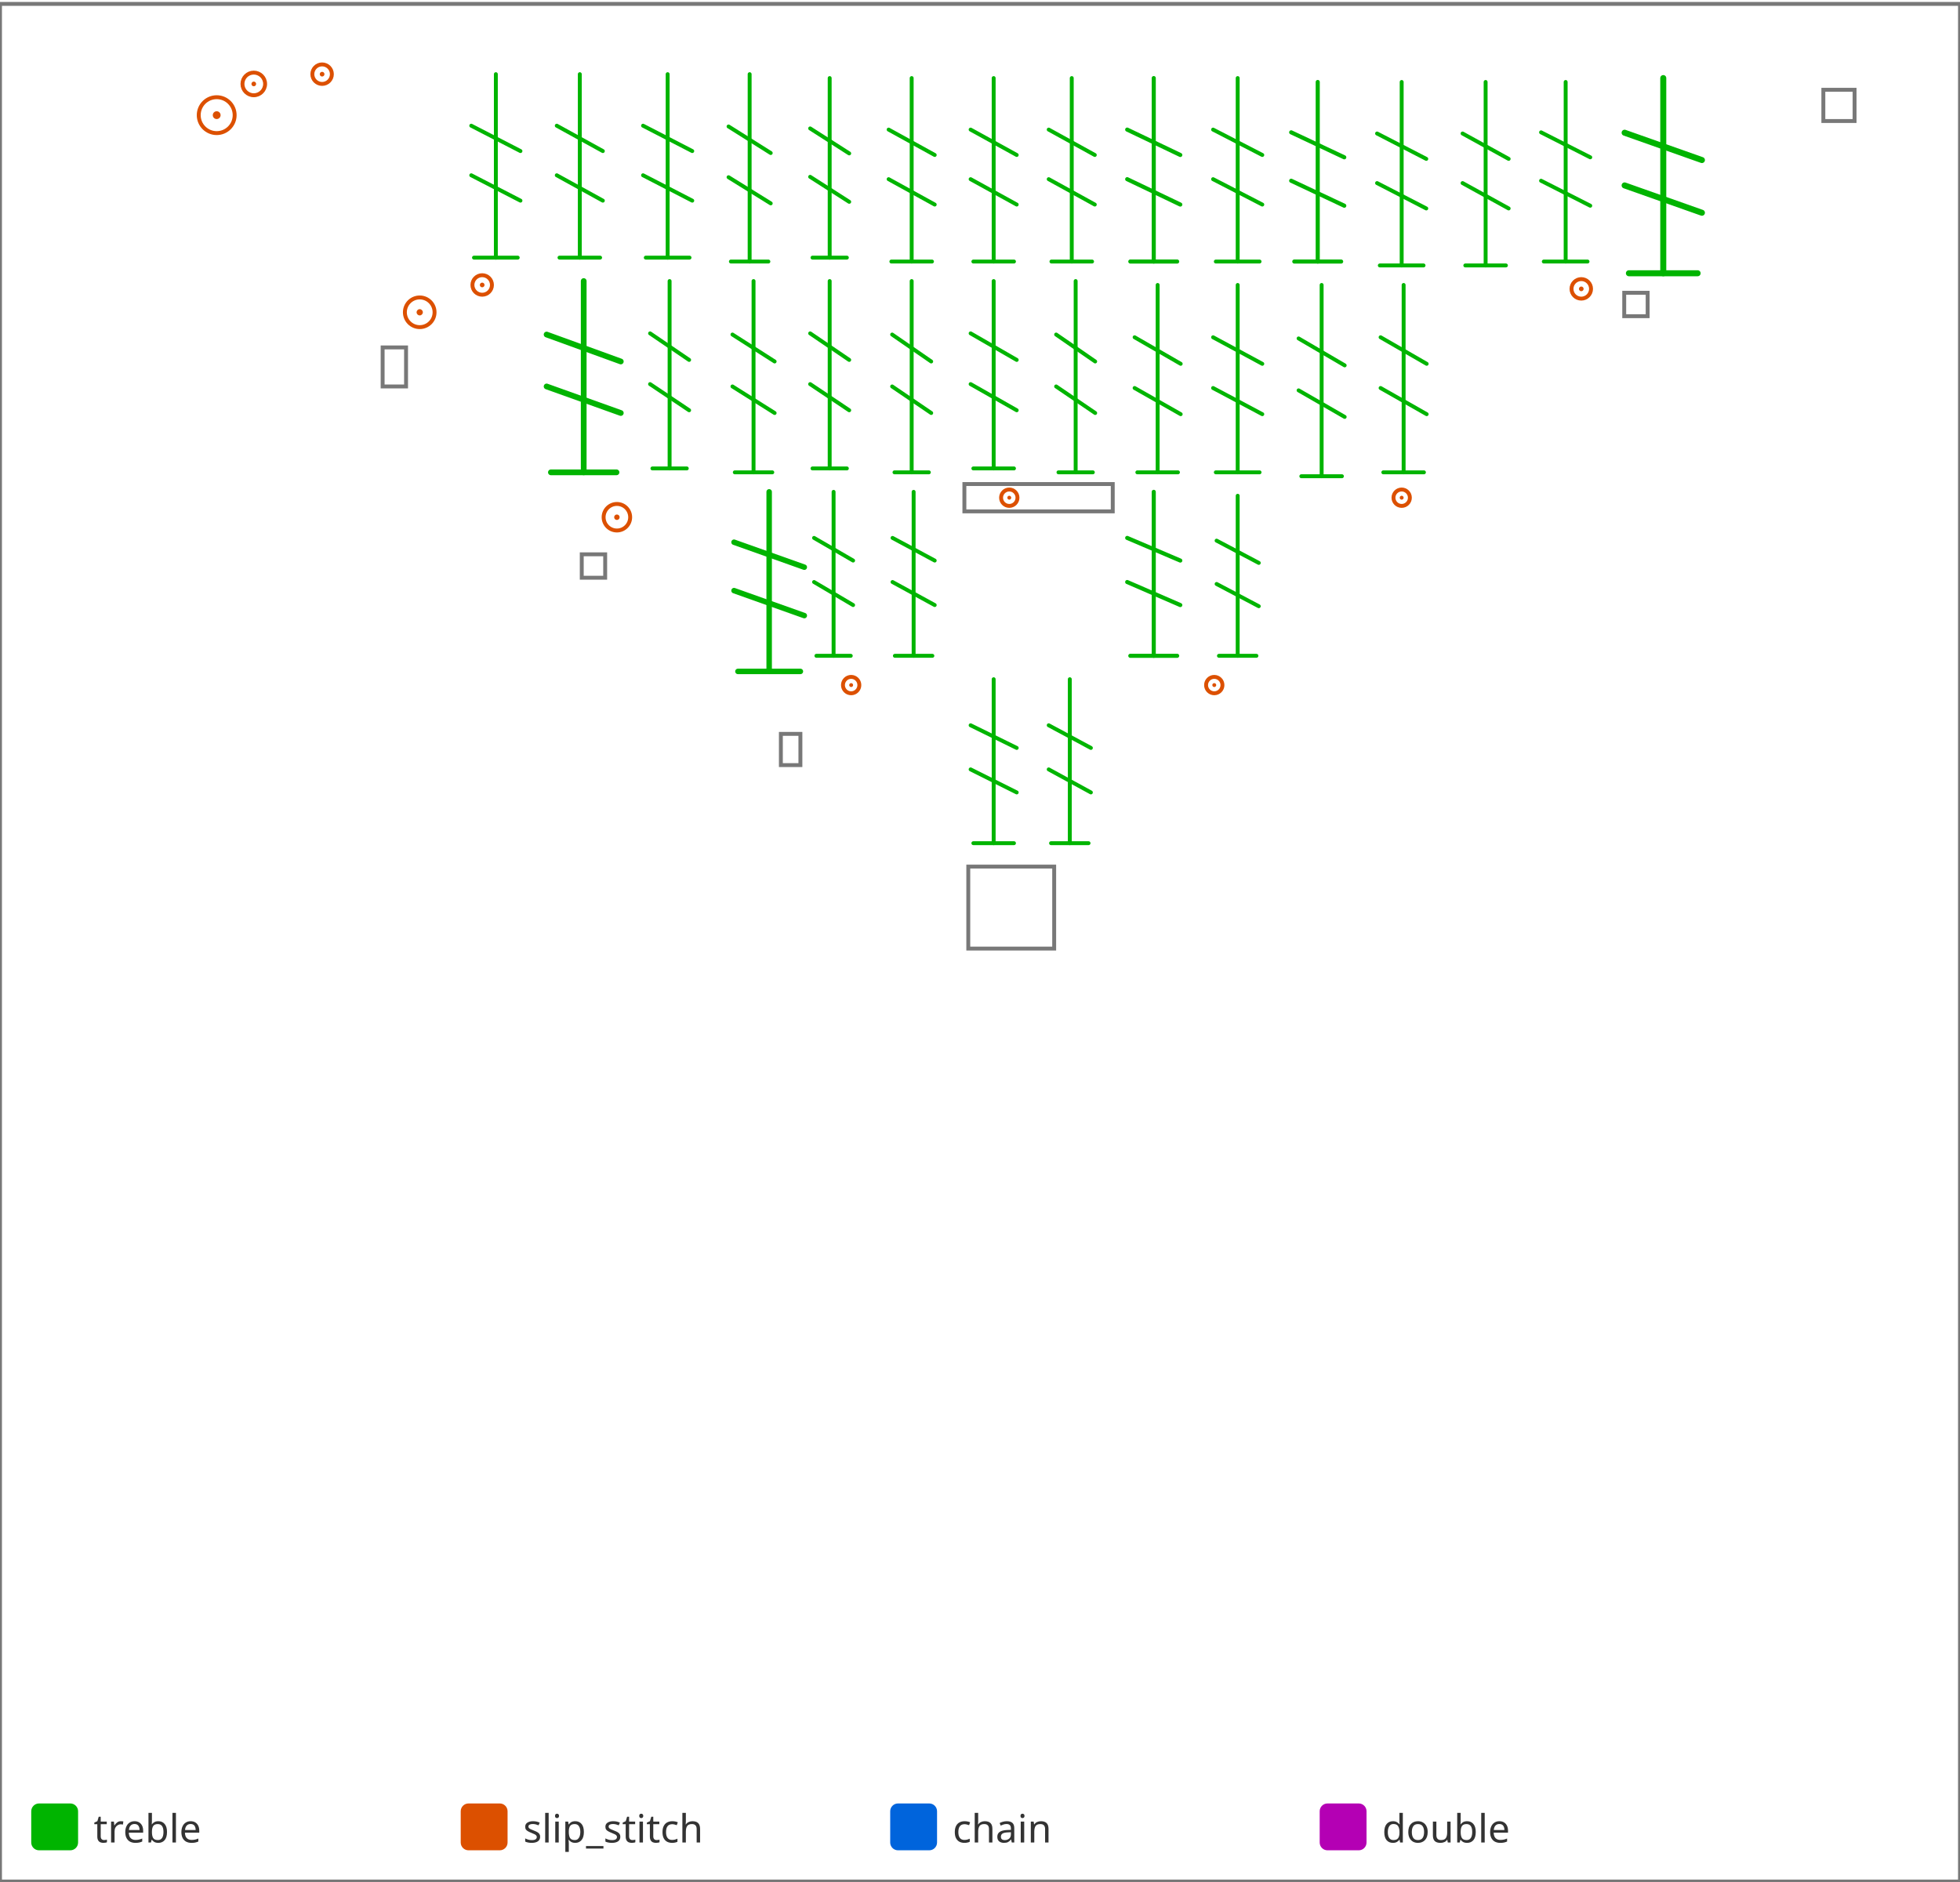
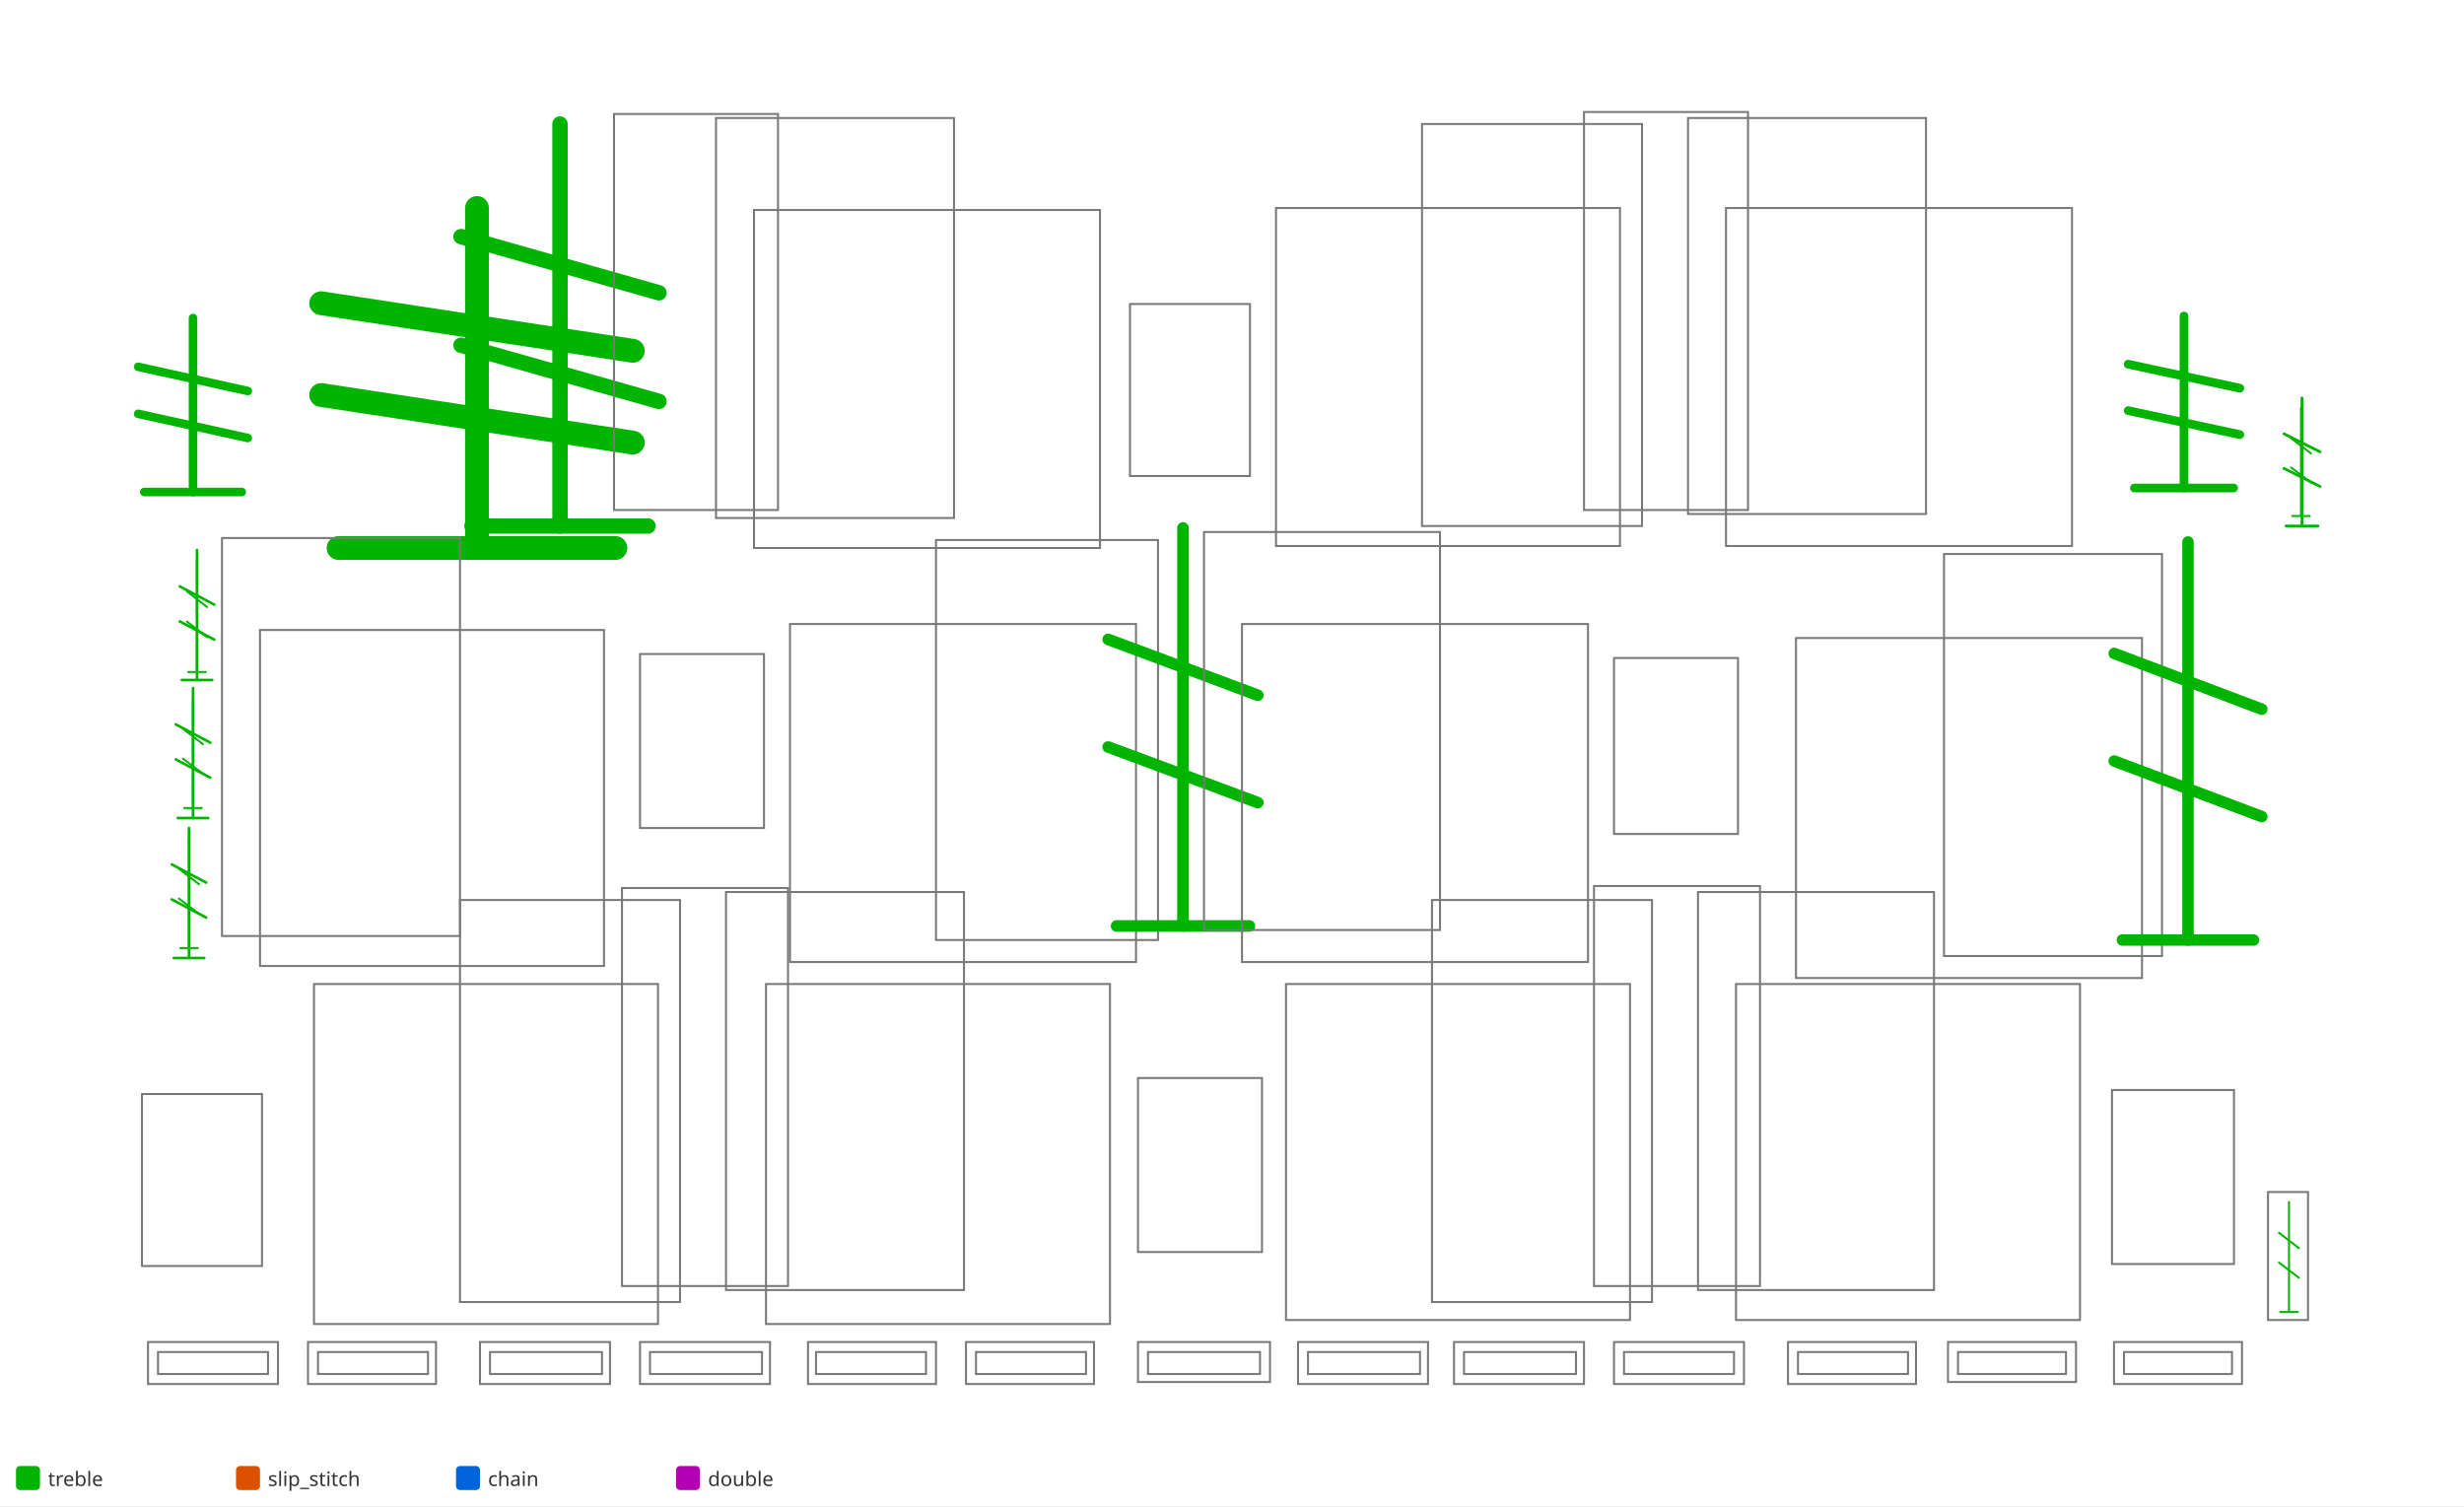
- <svg xmlns="http://www.w3.org/2000/svg" width="502" height="482" viewBox="0 0 502 482">
-   <rect width="502" height="482" fill="white" />
+ <svg xmlns="http://www.w3.org/2000/svg" width="1232" height="753" viewBox="0 0 1232 753">
+   <rect width="1232" height="753" fill="white" />
  <g id="symbols">
-     <g transform="translate(55.5,29.5)">
-       <circle cx="0" cy="0" r="4.6" stroke="#dc5000" stroke-width="1.00" stroke-linecap="round" fill="none" />
-       <circle cx="0" cy="0" r="1.0" fill="#dc5000" stroke="none" />
+     <g transform="translate(96.5,202.5)">
+       <line x1="0" y1="-43.5" x2="0" y2="43.5" stroke="#00b400" stroke-width="4.27" stroke-linecap="round" fill="none" />
+       <line x1="-27.4" y1="-19.1" x2="27.4" y2="-7.0" stroke="#00b400" stroke-width="4.27" stroke-linecap="round" fill="none" />
+       <line x1="-27.4" y1="4.4" x2="27.4" y2="16.5" stroke="#00b400" stroke-width="4.27" stroke-linecap="round" fill="none" />
+       <line x1="-24.4" y1="43.5" x2="24.4" y2="43.5" stroke="#00b400" stroke-width="4.27" stroke-linecap="round" fill="none" />
    </g>
-     <g transform="translate(65.0,21.5)">
-       <circle cx="0" cy="0" r="2.9" stroke="#dc5000" stroke-width="1.00" stroke-linecap="round" fill="none" />
-       <circle cx="0" cy="0" r="0.6" fill="#dc5000" stroke="none" />
+     <g transform="translate(238.5,189.0)">
+       <line x1="0" y1="-85.0" x2="0" y2="85.0" stroke="#00b400" stroke-width="11.90" stroke-linecap="round" fill="none" />
+       <line x1="-77.9" y1="-37.4" x2="77.9" y2="-13.6" stroke="#00b400" stroke-width="11.90" stroke-linecap="round" fill="none" />
+       <line x1="-77.9" y1="8.5" x2="77.9" y2="32.3" stroke="#00b400" stroke-width="11.90" stroke-linecap="round" fill="none" />
+       <line x1="-69.2" y1="85.0" x2="69.2" y2="85.0" stroke="#00b400" stroke-width="11.90" stroke-linecap="round" fill="none" />
    </g>
-     <g transform="translate(82.5,19.0)">
-       <circle cx="0" cy="0" r="2.5" stroke="#dc5000" stroke-width="1.00" stroke-linecap="round" fill="none" />
-       <circle cx="0" cy="0" r="0.6" fill="#dc5000" stroke="none" />
+     <g transform="translate(280.0,162.5)">
+       <line x1="0" y1="-100.5" x2="0" y2="100.5" stroke="#00b400" stroke-width="7.70" stroke-linecap="round" fill="none" />
+       <line x1="-49.5" y1="-44.2" x2="49.5" y2="-16.1" stroke="#00b400" stroke-width="7.70" stroke-linecap="round" fill="none" />
+       <line x1="-49.5" y1="10.1" x2="49.5" y2="38.2" stroke="#00b400" stroke-width="7.70" stroke-linecap="round" fill="none" />
+       <line x1="-44.0" y1="100.5" x2="44.0" y2="100.5" stroke="#00b400" stroke-width="7.70" stroke-linecap="round" fill="none" />
    </g>
-     <g transform="translate(127.0,42.5)">
-       <line x1="0" y1="-23.5" x2="0" y2="23.5" stroke="#00b400" stroke-width="1.00" stroke-linecap="round" fill="none" />
-       <line x1="-6.3" y1="-10.3" x2="6.3" y2="-3.8" stroke="#00b400" stroke-width="1.00" stroke-linecap="round" fill="none" />
-       <line x1="-6.3" y1="2.4" x2="6.3" y2="8.9" stroke="#00b400" stroke-width="1.00" stroke-linecap="round" fill="none" />
-       <line x1="-5.6" y1="23.5" x2="5.6" y2="23.5" stroke="#00b400" stroke-width="1.00" stroke-linecap="round" fill="none" />
+     <rect x="307.0" y="57.0" width="82" height="198" fill="none" stroke="#787878" stroke-width="1" />
+     <rect x="358.0" y="59.0" width="119" height="200" fill="none" stroke="#787878" stroke-width="1" />
+     <rect x="377.0" y="105.0" width="173" height="169" fill="none" stroke="#787878" stroke-width="1" />
+     <rect x="565.0" y="152.0" width="60" height="86" fill="none" stroke="#787878" stroke-width="1" />
+     <rect x="638.0" y="104.0" width="172" height="169" fill="none" stroke="#787878" stroke-width="1" />
+     <rect x="711.0" y="62.0" width="110" height="201" fill="none" stroke="#787878" stroke-width="1" />
+     <rect x="792.0" y="56.0" width="82" height="199" fill="none" stroke="#787878" stroke-width="1" />
+     <rect x="844.0" y="59.0" width="119" height="198" fill="none" stroke="#787878" stroke-width="1" />
+     <rect x="863.0" y="104.0" width="173" height="169" fill="none" stroke="#787878" stroke-width="1" />
+     <g transform="translate(1092.0,201.0)">
+       <line x1="0" y1="-43.0" x2="0" y2="43.0" stroke="#00b400" stroke-width="4.34" stroke-linecap="round" fill="none" />
+       <line x1="-27.9" y1="-18.9" x2="27.9" y2="-6.9" stroke="#00b400" stroke-width="4.34" stroke-linecap="round" fill="none" />
+       <line x1="-27.9" y1="4.3" x2="27.9" y2="16.3" stroke="#00b400" stroke-width="4.34" stroke-linecap="round" fill="none" />
+       <line x1="-24.8" y1="43.0" x2="24.8" y2="43.0" stroke="#00b400" stroke-width="4.34" stroke-linecap="round" fill="none" />
    </g>
-     <g transform="translate(148.5,42.5)">
-       <line x1="0" y1="-23.5" x2="0" y2="23.5" stroke="#00b400" stroke-width="1.00" stroke-linecap="round" fill="none" />
-       <line x1="-5.9" y1="-10.3" x2="5.9" y2="-3.8" stroke="#00b400" stroke-width="1.00" stroke-linecap="round" fill="none" />
-       <line x1="-5.9" y1="2.4" x2="5.9" y2="8.9" stroke="#00b400" stroke-width="1.00" stroke-linecap="round" fill="none" />
-       <line x1="-5.2" y1="23.5" x2="5.2" y2="23.5" stroke="#00b400" stroke-width="1.00" stroke-linecap="round" fill="none" />
+     <g transform="translate(1151.0,231.0)">
+       <line x1="0" y1="-32.0" x2="0" y2="32.0" stroke="#00b400" stroke-width="1.40" stroke-linecap="round" fill="none" />
+       <line x1="-9.0" y1="-14.1" x2="9.0" y2="-5.1" stroke="#00b400" stroke-width="1.40" stroke-linecap="round" fill="none" />
+       <line x1="-9.0" y1="3.2" x2="9.0" y2="12.2" stroke="#00b400" stroke-width="1.40" stroke-linecap="round" fill="none" />
+       <line x1="-8.0" y1="32.0" x2="8.0" y2="32.0" stroke="#00b400" stroke-width="1.40" stroke-linecap="round" fill="none" />
    </g>
-     <g transform="translate(171.0,42.5)">
-       <line x1="0" y1="-23.5" x2="0" y2="23.5" stroke="#00b400" stroke-width="1.00" stroke-linecap="round" fill="none" />
-       <line x1="-6.3" y1="-10.3" x2="6.3" y2="-3.8" stroke="#00b400" stroke-width="1.00" stroke-linecap="round" fill="none" />
-       <line x1="-6.3" y1="2.4" x2="6.3" y2="8.9" stroke="#00b400" stroke-width="1.00" stroke-linecap="round" fill="none" />
-       <line x1="-5.6" y1="23.5" x2="5.6" y2="23.5" stroke="#00b400" stroke-width="1.00" stroke-linecap="round" fill="none" />
+     <g transform="translate(1150.5,231.0)">
+       <line x1="0" y1="-27.0" x2="0" y2="27.0" stroke="#00b400" stroke-width="1.00" stroke-linecap="round" fill="none" />
+       <line x1="-5.0" y1="-11.9" x2="5.0" y2="-4.3" stroke="#00b400" stroke-width="1.00" stroke-linecap="round" fill="none" />
+       <line x1="-5.0" y1="2.7" x2="5.0" y2="10.3" stroke="#00b400" stroke-width="1.00" stroke-linecap="round" fill="none" />
+       <line x1="-4.4" y1="27.0" x2="4.4" y2="27.0" stroke="#00b400" stroke-width="1.00" stroke-linecap="round" fill="none" />
    </g>
-     <g transform="translate(192.0,43.0)">
-       <line x1="0" y1="-24.0" x2="0" y2="24.0" stroke="#00b400" stroke-width="1.00" stroke-linecap="round" fill="none" />
-       <line x1="-5.4" y1="-10.6" x2="5.4" y2="-3.8" stroke="#00b400" stroke-width="1.00" stroke-linecap="round" fill="none" />
-       <line x1="-5.4" y1="2.4" x2="5.4" y2="9.1" stroke="#00b400" stroke-width="1.00" stroke-linecap="round" fill="none" />
-       <line x1="-4.8" y1="24.0" x2="4.8" y2="24.0" stroke="#00b400" stroke-width="1.00" stroke-linecap="round" fill="none" />
+     <g transform="translate(98.5,307.5)">
+       <line x1="0" y1="-32.5" x2="0" y2="32.5" stroke="#00b400" stroke-width="1.33" stroke-linecap="round" fill="none" />
+       <line x1="-8.6" y1="-14.3" x2="8.6" y2="-5.2" stroke="#00b400" stroke-width="1.33" stroke-linecap="round" fill="none" />
+       <line x1="-8.6" y1="3.2" x2="8.6" y2="12.3" stroke="#00b400" stroke-width="1.33" stroke-linecap="round" fill="none" />
+       <line x1="-7.6" y1="32.5" x2="7.6" y2="32.5" stroke="#00b400" stroke-width="1.33" stroke-linecap="round" fill="none" />
    </g>
-     <g transform="translate(212.5,43.0)">
-       <line x1="0" y1="-23.0" x2="0" y2="23.0" stroke="#00b400" stroke-width="1.00" stroke-linecap="round" fill="none" />
-       <line x1="-5.0" y1="-10.1" x2="5.0" y2="-3.7" stroke="#00b400" stroke-width="1.00" stroke-linecap="round" fill="none" />
-       <line x1="-5.0" y1="2.3" x2="5.0" y2="8.7" stroke="#00b400" stroke-width="1.00" stroke-linecap="round" fill="none" />
-       <line x1="-4.4" y1="23.0" x2="4.4" y2="23.0" stroke="#00b400" stroke-width="1.00" stroke-linecap="round" fill="none" />
+     <g transform="translate(98.5,308.0)">
+       <line x1="0" y1="-28.0" x2="0" y2="28.0" stroke="#00b400" stroke-width="1.00" stroke-linecap="round" fill="none" />
+       <line x1="-5.0" y1="-12.3" x2="5.0" y2="-4.5" stroke="#00b400" stroke-width="1.00" stroke-linecap="round" fill="none" />
+       <line x1="-5.0" y1="2.8" x2="5.0" y2="10.6" stroke="#00b400" stroke-width="1.00" stroke-linecap="round" fill="none" />
+       <line x1="-4.4" y1="28.0" x2="4.4" y2="28.0" stroke="#00b400" stroke-width="1.00" stroke-linecap="round" fill="none" />
    </g>
-     <g transform="translate(233.5,43.5)">
-       <line x1="0" y1="-23.5" x2="0" y2="23.5" stroke="#00b400" stroke-width="1.00" stroke-linecap="round" fill="none" />
-       <line x1="-5.9" y1="-10.3" x2="5.9" y2="-3.8" stroke="#00b400" stroke-width="1.00" stroke-linecap="round" fill="none" />
-       <line x1="-5.9" y1="2.4" x2="5.9" y2="8.9" stroke="#00b400" stroke-width="1.00" stroke-linecap="round" fill="none" />
-       <line x1="-5.2" y1="23.5" x2="5.2" y2="23.5" stroke="#00b400" stroke-width="1.00" stroke-linecap="round" fill="none" />
+     <g transform="translate(94.5,446.5)">
+       <line x1="0" y1="-32.5" x2="0" y2="32.5" stroke="#00b400" stroke-width="1.33" stroke-linecap="round" fill="none" />
+       <line x1="-8.6" y1="-14.3" x2="8.6" y2="-5.2" stroke="#00b400" stroke-width="1.33" stroke-linecap="round" fill="none" />
+       <line x1="-8.6" y1="3.2" x2="8.6" y2="12.3" stroke="#00b400" stroke-width="1.33" stroke-linecap="round" fill="none" />
+       <line x1="-7.6" y1="32.5" x2="7.6" y2="32.5" stroke="#00b400" stroke-width="1.33" stroke-linecap="round" fill="none" />
    </g>
-     <g transform="translate(254.5,43.5)">
-       <line x1="0" y1="-23.5" x2="0" y2="23.5" stroke="#00b400" stroke-width="1.00" stroke-linecap="round" fill="none" />
-       <line x1="-5.9" y1="-10.3" x2="5.9" y2="-3.8" stroke="#00b400" stroke-width="1.00" stroke-linecap="round" fill="none" />
-       <line x1="-5.9" y1="2.4" x2="5.9" y2="8.9" stroke="#00b400" stroke-width="1.00" stroke-linecap="round" fill="none" />
-       <line x1="-5.2" y1="23.5" x2="5.2" y2="23.5" stroke="#00b400" stroke-width="1.00" stroke-linecap="round" fill="none" />
+     <g transform="translate(96.5,376.5)">
+       <line x1="0" y1="-32.5" x2="0" y2="32.5" stroke="#00b400" stroke-width="1.33" stroke-linecap="round" fill="none" />
+       <line x1="-8.6" y1="-14.3" x2="8.6" y2="-5.2" stroke="#00b400" stroke-width="1.33" stroke-linecap="round" fill="none" />
+       <line x1="-8.6" y1="3.2" x2="8.6" y2="12.3" stroke="#00b400" stroke-width="1.33" stroke-linecap="round" fill="none" />
+       <line x1="-7.6" y1="32.5" x2="7.6" y2="32.5" stroke="#00b400" stroke-width="1.33" stroke-linecap="round" fill="none" />
    </g>
-     <g transform="translate(274.5,43.5)">
-       <line x1="0" y1="-23.5" x2="0" y2="23.5" stroke="#00b400" stroke-width="1.00" stroke-linecap="round" fill="none" />
-       <line x1="-5.9" y1="-10.3" x2="5.9" y2="-3.8" stroke="#00b400" stroke-width="1.00" stroke-linecap="round" fill="none" />
-       <line x1="-5.9" y1="2.4" x2="5.9" y2="8.9" stroke="#00b400" stroke-width="1.00" stroke-linecap="round" fill="none" />
-       <line x1="-5.2" y1="23.5" x2="5.2" y2="23.5" stroke="#00b400" stroke-width="1.00" stroke-linecap="round" fill="none" />
+     <g transform="translate(94.5,446.5)">
+       <line x1="0" y1="-27.5" x2="0" y2="27.5" stroke="#00b400" stroke-width="1.00" stroke-linecap="round" fill="none" />
+       <line x1="-5.0" y1="-12.1" x2="5.0" y2="-4.4" stroke="#00b400" stroke-width="1.00" stroke-linecap="round" fill="none" />
+       <line x1="-5.0" y1="2.8" x2="5.0" y2="10.4" stroke="#00b400" stroke-width="1.00" stroke-linecap="round" fill="none" />
+       <line x1="-4.4" y1="27.5" x2="4.4" y2="27.5" stroke="#00b400" stroke-width="1.00" stroke-linecap="round" fill="none" />
    </g>
-     <g transform="translate(295.5,43.5)">
-       <line x1="0" y1="-23.5" x2="0" y2="23.5" stroke="#00b400" stroke-width="1.05" stroke-linecap="round" fill="none" />
-       <line x1="-6.8" y1="-10.3" x2="6.8" y2="-3.8" stroke="#00b400" stroke-width="1.05" stroke-linecap="round" fill="none" />
-       <line x1="-6.8" y1="2.4" x2="6.8" y2="8.9" stroke="#00b400" stroke-width="1.05" stroke-linecap="round" fill="none" />
-       <line x1="-6.0" y1="23.5" x2="6.0" y2="23.5" stroke="#00b400" stroke-width="1.05" stroke-linecap="round" fill="none" />
+     <g transform="translate(96.5,376.5)">
+       <line x1="0" y1="-27.5" x2="0" y2="27.5" stroke="#00b400" stroke-width="1.00" stroke-linecap="round" fill="none" />
+       <line x1="-5.0" y1="-12.1" x2="5.0" y2="-4.4" stroke="#00b400" stroke-width="1.00" stroke-linecap="round" fill="none" />
+       <line x1="-5.0" y1="2.8" x2="5.0" y2="10.4" stroke="#00b400" stroke-width="1.00" stroke-linecap="round" fill="none" />
+       <line x1="-4.4" y1="27.5" x2="4.4" y2="27.5" stroke="#00b400" stroke-width="1.00" stroke-linecap="round" fill="none" />
    </g>
-     <g transform="translate(317.0,43.5)">
-       <line x1="0" y1="-23.5" x2="0" y2="23.5" stroke="#00b400" stroke-width="1.00" stroke-linecap="round" fill="none" />
-       <line x1="-6.3" y1="-10.3" x2="6.3" y2="-3.8" stroke="#00b400" stroke-width="1.00" stroke-linecap="round" fill="none" />
-       <line x1="-6.3" y1="2.4" x2="6.3" y2="8.9" stroke="#00b400" stroke-width="1.00" stroke-linecap="round" fill="none" />
-       <line x1="-5.6" y1="23.5" x2="5.6" y2="23.5" stroke="#00b400" stroke-width="1.00" stroke-linecap="round" fill="none" />
+     <rect x="111.0" y="269.0" width="119" height="199" fill="none" stroke="#787878" stroke-width="1" />
+     <rect x="130.0" y="315.0" width="172" height="168" fill="none" stroke="#787878" stroke-width="1" />
+     <rect x="320.0" y="327.0" width="62" height="87" fill="none" stroke="#787878" stroke-width="1" />
+     <rect x="395.0" y="312.0" width="173" height="169" fill="none" stroke="#787878" stroke-width="1" />
+     <rect x="468.0" y="270.0" width="111" height="200" fill="none" stroke="#787878" stroke-width="1" />
+     <g transform="translate(591.5,363.5)">
+       <line x1="0" y1="-99.5" x2="0" y2="99.5" stroke="#00b400" stroke-width="5.81" stroke-linecap="round" fill="none" />
+       <line x1="-37.4" y1="-43.8" x2="37.4" y2="-15.9" stroke="#00b400" stroke-width="5.81" stroke-linecap="round" fill="none" />
+       <line x1="-37.4" y1="10.0" x2="37.4" y2="37.8" stroke="#00b400" stroke-width="5.81" stroke-linecap="round" fill="none" />
+       <line x1="-33.2" y1="99.5" x2="33.2" y2="99.5" stroke="#00b400" stroke-width="5.81" stroke-linecap="round" fill="none" />
    </g>
-     <g transform="translate(337.5,44.0)">
-       <line x1="0" y1="-23.0" x2="0" y2="23.0" stroke="#00b400" stroke-width="1.05" stroke-linecap="round" fill="none" />
-       <line x1="-6.8" y1="-10.1" x2="6.8" y2="-3.7" stroke="#00b400" stroke-width="1.05" stroke-linecap="round" fill="none" />
-       <line x1="-6.8" y1="2.3" x2="6.8" y2="8.7" stroke="#00b400" stroke-width="1.05" stroke-linecap="round" fill="none" />
-       <line x1="-6.0" y1="23.0" x2="6.0" y2="23.0" stroke="#00b400" stroke-width="1.05" stroke-linecap="round" fill="none" />
+     <rect x="602.0" y="266.0" width="118" height="199" fill="none" stroke="#787878" stroke-width="1" />
+     <rect x="621.0" y="312.0" width="173" height="169" fill="none" stroke="#787878" stroke-width="1" />
+     <rect x="807.0" y="329.0" width="62" height="88" fill="none" stroke="#787878" stroke-width="1" />
+     <rect x="898.0" y="319.0" width="173" height="170" fill="none" stroke="#787878" stroke-width="1" />
+     <rect x="972.0" y="277.0" width="109" height="201" fill="none" stroke="#787878" stroke-width="1" />
+     <g transform="translate(1094.0,370.5)">
+       <line x1="0" y1="-99.5" x2="0" y2="99.5" stroke="#00b400" stroke-width="5.74" stroke-linecap="round" fill="none" />
+       <line x1="-36.9" y1="-43.8" x2="36.9" y2="-15.9" stroke="#00b400" stroke-width="5.74" stroke-linecap="round" fill="none" />
+       <line x1="-36.9" y1="10.0" x2="36.9" y2="37.8" stroke="#00b400" stroke-width="5.74" stroke-linecap="round" fill="none" />
+       <line x1="-32.8" y1="99.5" x2="32.8" y2="99.5" stroke="#00b400" stroke-width="5.74" stroke-linecap="round" fill="none" />
    </g>
-     <g transform="translate(359.0,44.5)">
-       <line x1="0" y1="-23.5" x2="0" y2="23.5" stroke="#00b400" stroke-width="1.00" stroke-linecap="round" fill="none" />
-       <line x1="-6.3" y1="-10.3" x2="6.3" y2="-3.8" stroke="#00b400" stroke-width="1.00" stroke-linecap="round" fill="none" />
-       <line x1="-6.3" y1="2.4" x2="6.3" y2="8.9" stroke="#00b400" stroke-width="1.00" stroke-linecap="round" fill="none" />
-       <line x1="-5.6" y1="23.5" x2="5.6" y2="23.5" stroke="#00b400" stroke-width="1.00" stroke-linecap="round" fill="none" />
+     <rect x="71.0" y="547.0" width="60" height="86" fill="none" stroke="#787878" stroke-width="1" />
+     <rect x="157.0" y="492.0" width="172" height="170" fill="none" stroke="#787878" stroke-width="1" />
+     <rect x="230.0" y="450.0" width="110" height="201" fill="none" stroke="#787878" stroke-width="1" />
+     <rect x="311.0" y="444.0" width="83" height="199" fill="none" stroke="#787878" stroke-width="1" />
+     <rect x="363.0" y="446.0" width="119" height="199" fill="none" stroke="#787878" stroke-width="1" />
+     <rect x="383.0" y="492.0" width="172" height="170" fill="none" stroke="#787878" stroke-width="1" />
+     <rect x="569.0" y="539.0" width="62" height="87" fill="none" stroke="#787878" stroke-width="1" />
+     <rect x="643.0" y="492.0" width="172" height="168" fill="none" stroke="#787878" stroke-width="1" />
+     <rect x="716.0" y="450.0" width="110" height="201" fill="none" stroke="#787878" stroke-width="1" />
+     <rect x="797.0" y="443.0" width="83" height="200" fill="none" stroke="#787878" stroke-width="1" />
+     <rect x="849.0" y="446.0" width="118" height="199" fill="none" stroke="#787878" stroke-width="1" />
+     <rect x="868.0" y="492.0" width="172" height="168" fill="none" stroke="#787878" stroke-width="1" />
+     <rect x="1056.0" y="545.0" width="61" height="87" fill="none" stroke="#787878" stroke-width="1" />
+     <rect x="1134.0" y="596.0" width="20" height="64" fill="none" stroke="#787878" stroke-width="1" />
+     <g transform="translate(1144.5,628.5)">
+       <line x1="0" y1="-27.5" x2="0" y2="27.5" stroke="#00b400" stroke-width="1.00" stroke-linecap="round" fill="none" />
+       <line x1="-5.0" y1="-12.1" x2="5.0" y2="-4.4" stroke="#00b400" stroke-width="1.00" stroke-linecap="round" fill="none" />
+       <line x1="-5.0" y1="2.8" x2="5.0" y2="10.4" stroke="#00b400" stroke-width="1.00" stroke-linecap="round" fill="none" />
+       <line x1="-4.4" y1="27.5" x2="4.4" y2="27.5" stroke="#00b400" stroke-width="1.00" stroke-linecap="round" fill="none" />
    </g>
-     <g transform="translate(380.5,44.5)">
-       <line x1="0" y1="-23.5" x2="0" y2="23.5" stroke="#00b400" stroke-width="1.00" stroke-linecap="round" fill="none" />
-       <line x1="-5.9" y1="-10.3" x2="5.9" y2="-3.8" stroke="#00b400" stroke-width="1.00" stroke-linecap="round" fill="none" />
-       <line x1="-5.9" y1="2.4" x2="5.9" y2="8.9" stroke="#00b400" stroke-width="1.00" stroke-linecap="round" fill="none" />
-       <line x1="-5.2" y1="23.5" x2="5.2" y2="23.5" stroke="#00b400" stroke-width="1.00" stroke-linecap="round" fill="none" />
-     </g>
-     <g transform="translate(401.0,44.0)">
-       <line x1="0" y1="-23.0" x2="0" y2="23.0" stroke="#00b400" stroke-width="1.00" stroke-linecap="round" fill="none" />
-       <line x1="-6.3" y1="-10.1" x2="6.3" y2="-3.7" stroke="#00b400" stroke-width="1.00" stroke-linecap="round" fill="none" />
-       <line x1="-6.3" y1="2.3" x2="6.3" y2="8.7" stroke="#00b400" stroke-width="1.00" stroke-linecap="round" fill="none" />
-       <line x1="-5.6" y1="23.0" x2="5.6" y2="23.0" stroke="#00b400" stroke-width="1.00" stroke-linecap="round" fill="none" />
-     </g>
-     <g transform="translate(426.0,45.0)">
-       <line x1="0" y1="-25.0" x2="0" y2="25.0" stroke="#00b400" stroke-width="1.54" stroke-linecap="round" fill="none" />
-       <line x1="-9.9" y1="-11.0" x2="9.9" y2="-4.0" stroke="#00b400" stroke-width="1.54" stroke-linecap="round" fill="none" />
-       <line x1="-9.9" y1="2.5" x2="9.9" y2="9.5" stroke="#00b400" stroke-width="1.54" stroke-linecap="round" fill="none" />
-       <line x1="-8.8" y1="25.0" x2="8.8" y2="25.0" stroke="#00b400" stroke-width="1.54" stroke-linecap="round" fill="none" />
-     </g>
-     <rect x="467.0" y="23.0" width="8" height="8" fill="none" stroke="#787878" stroke-width="1" />
-     <rect x="98.0" y="89.0" width="6" height="10" fill="none" stroke="#787878" stroke-width="1" />
-     <g transform="translate(107.5,80.0)">
-       <circle cx="0" cy="0" r="3.8" stroke="#dc5000" stroke-width="1.00" stroke-linecap="round" fill="none" />
-       <circle cx="0" cy="0" r="0.8" fill="#dc5000" stroke="none" />
-     </g>
-     <g transform="translate(123.5,73.0)">
-       <circle cx="0" cy="0" r="2.5" stroke="#dc5000" stroke-width="1.00" stroke-linecap="round" fill="none" />
-       <circle cx="0" cy="0" r="0.6" fill="#dc5000" stroke="none" />
-     </g>
-     <g transform="translate(149.5,96.5)">
-       <line x1="0" y1="-24.5" x2="0" y2="24.5" stroke="#00b400" stroke-width="1.47" stroke-linecap="round" fill="none" />
-       <line x1="-9.5" y1="-10.8" x2="9.5" y2="-3.9" stroke="#00b400" stroke-width="1.47" stroke-linecap="round" fill="none" />
-       <line x1="-9.5" y1="2.5" x2="9.5" y2="9.3" stroke="#00b400" stroke-width="1.47" stroke-linecap="round" fill="none" />
-       <line x1="-8.4" y1="24.5" x2="8.4" y2="24.5" stroke="#00b400" stroke-width="1.47" stroke-linecap="round" fill="none" />
-     </g>
-     <g transform="translate(171.5,96.0)">
-       <line x1="0" y1="-24.0" x2="0" y2="24.0" stroke="#00b400" stroke-width="1.00" stroke-linecap="round" fill="none" />
-       <line x1="-5.0" y1="-10.6" x2="5.0" y2="-3.8" stroke="#00b400" stroke-width="1.00" stroke-linecap="round" fill="none" />
-       <line x1="-5.0" y1="2.4" x2="5.0" y2="9.1" stroke="#00b400" stroke-width="1.00" stroke-linecap="round" fill="none" />
-       <line x1="-4.4" y1="24.0" x2="4.4" y2="24.0" stroke="#00b400" stroke-width="1.00" stroke-linecap="round" fill="none" />
-     </g>
-     <g transform="translate(193.0,96.5)">
-       <line x1="0" y1="-24.5" x2="0" y2="24.5" stroke="#00b400" stroke-width="1.00" stroke-linecap="round" fill="none" />
-       <line x1="-5.4" y1="-10.8" x2="5.4" y2="-3.9" stroke="#00b400" stroke-width="1.00" stroke-linecap="round" fill="none" />
-       <line x1="-5.4" y1="2.5" x2="5.4" y2="9.3" stroke="#00b400" stroke-width="1.00" stroke-linecap="round" fill="none" />
-       <line x1="-4.8" y1="24.5" x2="4.8" y2="24.5" stroke="#00b400" stroke-width="1.00" stroke-linecap="round" fill="none" />
-     </g>
-     <g transform="translate(212.5,96.0)">
-       <line x1="0" y1="-24.0" x2="0" y2="24.0" stroke="#00b400" stroke-width="1.00" stroke-linecap="round" fill="none" />
-       <line x1="-5.0" y1="-10.6" x2="5.0" y2="-3.8" stroke="#00b400" stroke-width="1.00" stroke-linecap="round" fill="none" />
-       <line x1="-5.0" y1="2.4" x2="5.0" y2="9.1" stroke="#00b400" stroke-width="1.00" stroke-linecap="round" fill="none" />
-       <line x1="-4.4" y1="24.0" x2="4.4" y2="24.0" stroke="#00b400" stroke-width="1.00" stroke-linecap="round" fill="none" />
-     </g>
-     <g transform="translate(233.5,96.5)">
-       <line x1="0" y1="-24.5" x2="0" y2="24.5" stroke="#00b400" stroke-width="1.00" stroke-linecap="round" fill="none" />
-       <line x1="-5.0" y1="-10.8" x2="5.0" y2="-3.9" stroke="#00b400" stroke-width="1.00" stroke-linecap="round" fill="none" />
-       <line x1="-5.0" y1="2.5" x2="5.0" y2="9.3" stroke="#00b400" stroke-width="1.00" stroke-linecap="round" fill="none" />
-       <line x1="-4.4" y1="24.5" x2="4.4" y2="24.5" stroke="#00b400" stroke-width="1.00" stroke-linecap="round" fill="none" />
-     </g>
-     <g transform="translate(254.5,96.0)">
-       <line x1="0" y1="-24.0" x2="0" y2="24.0" stroke="#00b400" stroke-width="1.00" stroke-linecap="round" fill="none" />
-       <line x1="-5.9" y1="-10.6" x2="5.9" y2="-3.8" stroke="#00b400" stroke-width="1.00" stroke-linecap="round" fill="none" />
-       <line x1="-5.9" y1="2.4" x2="5.9" y2="9.1" stroke="#00b400" stroke-width="1.00" stroke-linecap="round" fill="none" />
-       <line x1="-5.2" y1="24.0" x2="5.2" y2="24.0" stroke="#00b400" stroke-width="1.00" stroke-linecap="round" fill="none" />
-     </g>
-     <g transform="translate(275.5,96.5)">
-       <line x1="0" y1="-24.5" x2="0" y2="24.5" stroke="#00b400" stroke-width="1.00" stroke-linecap="round" fill="none" />
-       <line x1="-5.0" y1="-10.8" x2="5.0" y2="-3.9" stroke="#00b400" stroke-width="1.00" stroke-linecap="round" fill="none" />
-       <line x1="-5.0" y1="2.5" x2="5.0" y2="9.3" stroke="#00b400" stroke-width="1.00" stroke-linecap="round" fill="none" />
-       <line x1="-4.4" y1="24.5" x2="4.4" y2="24.5" stroke="#00b400" stroke-width="1.00" stroke-linecap="round" fill="none" />
-     </g>
-     <g transform="translate(296.5,97.0)">
-       <line x1="0" y1="-24.0" x2="0" y2="24.0" stroke="#00b400" stroke-width="1.00" stroke-linecap="round" fill="none" />
-       <line x1="-5.9" y1="-10.6" x2="5.9" y2="-3.8" stroke="#00b400" stroke-width="1.00" stroke-linecap="round" fill="none" />
-       <line x1="-5.9" y1="2.4" x2="5.9" y2="9.1" stroke="#00b400" stroke-width="1.00" stroke-linecap="round" fill="none" />
-       <line x1="-5.2" y1="24.0" x2="5.2" y2="24.0" stroke="#00b400" stroke-width="1.00" stroke-linecap="round" fill="none" />
-     </g>
-     <g transform="translate(317.0,97.0)">
-       <line x1="0" y1="-24.0" x2="0" y2="24.0" stroke="#00b400" stroke-width="1.00" stroke-linecap="round" fill="none" />
-       <line x1="-6.3" y1="-10.6" x2="6.3" y2="-3.8" stroke="#00b400" stroke-width="1.00" stroke-linecap="round" fill="none" />
-       <line x1="-6.3" y1="2.4" x2="6.3" y2="9.1" stroke="#00b400" stroke-width="1.00" stroke-linecap="round" fill="none" />
-       <line x1="-5.6" y1="24.0" x2="5.6" y2="24.0" stroke="#00b400" stroke-width="1.00" stroke-linecap="round" fill="none" />
-     </g>
-     <g transform="translate(338.5,97.5)">
-       <line x1="0" y1="-24.5" x2="0" y2="24.5" stroke="#00b400" stroke-width="1.00" stroke-linecap="round" fill="none" />
-       <line x1="-5.9" y1="-10.8" x2="5.9" y2="-3.9" stroke="#00b400" stroke-width="1.00" stroke-linecap="round" fill="none" />
-       <line x1="-5.9" y1="2.5" x2="5.9" y2="9.3" stroke="#00b400" stroke-width="1.00" stroke-linecap="round" fill="none" />
-       <line x1="-5.2" y1="24.5" x2="5.2" y2="24.5" stroke="#00b400" stroke-width="1.00" stroke-linecap="round" fill="none" />
-     </g>
-     <g transform="translate(359.5,97.0)">
-       <line x1="0" y1="-24.0" x2="0" y2="24.0" stroke="#00b400" stroke-width="1.00" stroke-linecap="round" fill="none" />
-       <line x1="-5.9" y1="-10.6" x2="5.9" y2="-3.8" stroke="#00b400" stroke-width="1.00" stroke-linecap="round" fill="none" />
-       <line x1="-5.9" y1="2.4" x2="5.9" y2="9.1" stroke="#00b400" stroke-width="1.00" stroke-linecap="round" fill="none" />
-       <line x1="-5.2" y1="24.0" x2="5.2" y2="24.0" stroke="#00b400" stroke-width="1.00" stroke-linecap="round" fill="none" />
-     </g>
-     <g transform="translate(405.0,74.0)">
-       <circle cx="0" cy="0" r="2.5" stroke="#dc5000" stroke-width="1.00" stroke-linecap="round" fill="none" />
-       <circle cx="0" cy="0" r="0.6" fill="#dc5000" stroke="none" />
-     </g>
-     <rect x="416.0" y="75.0" width="6" height="6" fill="none" stroke="#787878" stroke-width="1" />
-     <rect x="149.0" y="142.0" width="6" height="6" fill="none" stroke="#787878" stroke-width="1" />
-     <g transform="translate(158.0,132.5)">
-       <circle cx="0" cy="0" r="3.4" stroke="#dc5000" stroke-width="1.00" stroke-linecap="round" fill="none" />
-       <circle cx="0" cy="0" r="0.7" fill="#dc5000" stroke="none" />
-     </g>
-     <g transform="translate(197.0,149.0)">
-       <line x1="0" y1="-23.0" x2="0" y2="23.0" stroke="#00b400" stroke-width="1.40" stroke-linecap="round" fill="none" />
-       <line x1="-9.0" y1="-10.1" x2="9.0" y2="-3.7" stroke="#00b400" stroke-width="1.40" stroke-linecap="round" fill="none" />
-       <line x1="-9.0" y1="2.3" x2="9.0" y2="8.7" stroke="#00b400" stroke-width="1.40" stroke-linecap="round" fill="none" />
-       <line x1="-8.0" y1="23.0" x2="8.0" y2="23.0" stroke="#00b400" stroke-width="1.40" stroke-linecap="round" fill="none" />
-     </g>
-     <g transform="translate(213.5,147.0)">
-       <line x1="0" y1="-21.0" x2="0" y2="21.0" stroke="#00b400" stroke-width="1.00" stroke-linecap="round" fill="none" />
-       <line x1="-5.0" y1="-9.2" x2="5.0" y2="-3.4" stroke="#00b400" stroke-width="1.00" stroke-linecap="round" fill="none" />
-       <line x1="-5.0" y1="2.1" x2="5.0" y2="8.0" stroke="#00b400" stroke-width="1.00" stroke-linecap="round" fill="none" />
-       <line x1="-4.4" y1="21.0" x2="4.4" y2="21.0" stroke="#00b400" stroke-width="1.00" stroke-linecap="round" fill="none" />
-     </g>
-     <g transform="translate(234.0,147.0)">
-       <line x1="0" y1="-21.0" x2="0" y2="21.0" stroke="#00b400" stroke-width="1.00" stroke-linecap="round" fill="none" />
-       <line x1="-5.4" y1="-9.2" x2="5.4" y2="-3.4" stroke="#00b400" stroke-width="1.00" stroke-linecap="round" fill="none" />
-       <line x1="-5.4" y1="2.1" x2="5.4" y2="8.0" stroke="#00b400" stroke-width="1.00" stroke-linecap="round" fill="none" />
-       <line x1="-4.8" y1="21.0" x2="4.8" y2="21.0" stroke="#00b400" stroke-width="1.00" stroke-linecap="round" fill="none" />
-     </g>
-     <rect x="247.0" y="124.0" width="38" height="7" fill="none" stroke="#787878" stroke-width="1" />
-     <g transform="translate(258.5,127.5)">
-       <circle cx="0" cy="0" r="2.1" stroke="#dc5000" stroke-width="1.00" stroke-linecap="round" fill="none" />
-       <circle cx="0" cy="0" r="0.5" fill="#dc5000" stroke="none" />
-     </g>
-     <g transform="translate(295.5,147.0)">
-       <line x1="0" y1="-21.0" x2="0" y2="21.0" stroke="#00b400" stroke-width="1.05" stroke-linecap="round" fill="none" />
-       <line x1="-6.8" y1="-9.2" x2="6.8" y2="-3.4" stroke="#00b400" stroke-width="1.05" stroke-linecap="round" fill="none" />
-       <line x1="-6.8" y1="2.1" x2="6.8" y2="8.0" stroke="#00b400" stroke-width="1.05" stroke-linecap="round" fill="none" />
-       <line x1="-6.0" y1="21.0" x2="6.0" y2="21.0" stroke="#00b400" stroke-width="1.05" stroke-linecap="round" fill="none" />
-     </g>
-     <g transform="translate(317.0,147.5)">
-       <line x1="0" y1="-20.5" x2="0" y2="20.5" stroke="#00b400" stroke-width="1.00" stroke-linecap="round" fill="none" />
-       <line x1="-5.4" y1="-9.0" x2="5.4" y2="-3.3" stroke="#00b400" stroke-width="1.00" stroke-linecap="round" fill="none" />
-       <line x1="-5.4" y1="2.1" x2="5.4" y2="7.8" stroke="#00b400" stroke-width="1.00" stroke-linecap="round" fill="none" />
-       <line x1="-4.8" y1="20.5" x2="4.8" y2="20.5" stroke="#00b400" stroke-width="1.00" stroke-linecap="round" fill="none" />
-     </g>
-     <g transform="translate(359.0,127.5)">
-       <circle cx="0" cy="0" r="2.1" stroke="#dc5000" stroke-width="1.00" stroke-linecap="round" fill="none" />
-       <circle cx="0" cy="0" r="0.5" fill="#dc5000" stroke="none" />
-     </g>
-     <rect x="200.0" y="188.0" width="5" height="8" fill="none" stroke="#787878" stroke-width="1" />
-     <g transform="translate(218.0,175.5)">
-       <circle cx="0" cy="0" r="2.1" stroke="#dc5000" stroke-width="1.00" stroke-linecap="round" fill="none" />
-       <circle cx="0" cy="0" r="0.5" fill="#dc5000" stroke="none" />
-     </g>
-     <g transform="translate(254.5,195.0)">
-       <line x1="0" y1="-21.0" x2="0" y2="21.0" stroke="#00b400" stroke-width="1.00" stroke-linecap="round" fill="none" />
-       <line x1="-5.9" y1="-9.2" x2="5.9" y2="-3.4" stroke="#00b400" stroke-width="1.00" stroke-linecap="round" fill="none" />
-       <line x1="-5.9" y1="2.1" x2="5.9" y2="8.0" stroke="#00b400" stroke-width="1.00" stroke-linecap="round" fill="none" />
-       <line x1="-5.2" y1="21.0" x2="5.2" y2="21.0" stroke="#00b400" stroke-width="1.00" stroke-linecap="round" fill="none" />
-     </g>
-     <g transform="translate(274.0,195.0)">
-       <line x1="0" y1="-21.0" x2="0" y2="21.0" stroke="#00b400" stroke-width="1.00" stroke-linecap="round" fill="none" />
-       <line x1="-5.4" y1="-9.2" x2="5.4" y2="-3.4" stroke="#00b400" stroke-width="1.00" stroke-linecap="round" fill="none" />
-       <line x1="-5.4" y1="2.1" x2="5.4" y2="8.0" stroke="#00b400" stroke-width="1.00" stroke-linecap="round" fill="none" />
-       <line x1="-4.8" y1="21.0" x2="4.8" y2="21.0" stroke="#00b400" stroke-width="1.00" stroke-linecap="round" fill="none" />
-     </g>
-     <g transform="translate(311.0,175.5)">
-       <circle cx="0" cy="0" r="2.1" stroke="#dc5000" stroke-width="1.00" stroke-linecap="round" fill="none" />
-       <circle cx="0" cy="0" r="0.5" fill="#dc5000" stroke="none" />
-     </g>
-     <rect x="0.0" y="1.0" width="502" height="481" fill="none" stroke="#787878" stroke-width="1" />
-     <rect x="248.0" y="222.0" width="22" height="21" fill="none" stroke="#787878" stroke-width="1" />
+     <rect x="74.0" y="671.0" width="65" height="21" fill="none" stroke="#787878" stroke-width="1" />
+     <rect x="79.0" y="676.0" width="55" height="11" fill="none" stroke="#787878" stroke-width="1" />
+     <rect x="154.0" y="671.0" width="64" height="21" fill="none" stroke="#787878" stroke-width="1" />
+     <rect x="159.0" y="676.0" width="55" height="11" fill="none" stroke="#787878" stroke-width="1" />
+     <rect x="240.0" y="671.0" width="65" height="21" fill="none" stroke="#787878" stroke-width="1" />
+     <rect x="245.0" y="676.0" width="56" height="11" fill="none" stroke="#787878" stroke-width="1" />
+     <rect x="320.0" y="671.0" width="65" height="21" fill="none" stroke="#787878" stroke-width="1" />
+     <rect x="325.0" y="676.0" width="56" height="11" fill="none" stroke="#787878" stroke-width="1" />
+     <rect x="404.0" y="671.0" width="64" height="21" fill="none" stroke="#787878" stroke-width="1" />
+     <rect x="408.0" y="676.0" width="55" height="11" fill="none" stroke="#787878" stroke-width="1" />
+     <rect x="483.0" y="671.0" width="64" height="21" fill="none" stroke="#787878" stroke-width="1" />
+     <rect x="488.0" y="676.0" width="55" height="11" fill="none" stroke="#787878" stroke-width="1" />
+     <rect x="569.0" y="671.0" width="66" height="20" fill="none" stroke="#787878" stroke-width="1" />
+     <rect x="574.0" y="676.0" width="56" height="11" fill="none" stroke="#787878" stroke-width="1" />
+     <rect x="649.0" y="671.0" width="65" height="21" fill="none" stroke="#787878" stroke-width="1" />
+     <rect x="654.0" y="676.0" width="56" height="11" fill="none" stroke="#787878" stroke-width="1" />
+     <rect x="727.0" y="671.0" width="65" height="21" fill="none" stroke="#787878" stroke-width="1" />
+     <rect x="732.0" y="676.0" width="56" height="11" fill="none" stroke="#787878" stroke-width="1" />
+     <rect x="807.0" y="671.0" width="65" height="21" fill="none" stroke="#787878" stroke-width="1" />
+     <rect x="812.0" y="676.0" width="55" height="11" fill="none" stroke="#787878" stroke-width="1" />
+     <rect x="894.0" y="671.0" width="64" height="21" fill="none" stroke="#787878" stroke-width="1" />
+     <rect x="899.0" y="676.0" width="55" height="11" fill="none" stroke="#787878" stroke-width="1" />
+     <rect x="974.0" y="671.0" width="64" height="20" fill="none" stroke="#787878" stroke-width="1" />
+     <rect x="979.0" y="676.0" width="54" height="11" fill="none" stroke="#787878" stroke-width="1" />
+     <rect x="1057.0" y="671.0" width="64" height="21" fill="none" stroke="#787878" stroke-width="1" />
+     <rect x="1062.0" y="676.0" width="54" height="11" fill="none" stroke="#787878" stroke-width="1" />
  </g>
-   <rect x="8" y="462" width="12" height="12" fill="#00b400" rx="2" />
-   <text x="24" y="472" font-family="sans-serif" font-size="10" fill="#333">treble</text>
-   <rect x="118" y="462" width="12" height="12" fill="#dc5000" rx="2" />
-   <text x="134" y="472" font-family="sans-serif" font-size="10" fill="#333">slip_stitch</text>
-   <rect x="228" y="462" width="12" height="12" fill="#0064dc" rx="2" />
-   <text x="244" y="472" font-family="sans-serif" font-size="10" fill="#333">chain</text>
-   <rect x="338" y="462" width="12" height="12" fill="#b400b4" rx="2" />
-   <text x="354" y="472" font-family="sans-serif" font-size="10" fill="#333">double</text>
+   <rect x="8" y="733" width="12" height="12" fill="#00b400" rx="2" />
+   <text x="24" y="743" font-family="sans-serif" font-size="10" fill="#333">treble</text>
+   <rect x="118" y="733" width="12" height="12" fill="#dc5000" rx="2" />
+   <text x="134" y="743" font-family="sans-serif" font-size="10" fill="#333">slip_stitch</text>
+   <rect x="228" y="733" width="12" height="12" fill="#0064dc" rx="2" />
+   <text x="244" y="743" font-family="sans-serif" font-size="10" fill="#333">chain</text>
+   <rect x="338" y="733" width="12" height="12" fill="#b400b4" rx="2" />
+   <text x="354" y="743" font-family="sans-serif" font-size="10" fill="#333">double</text>
</svg>
